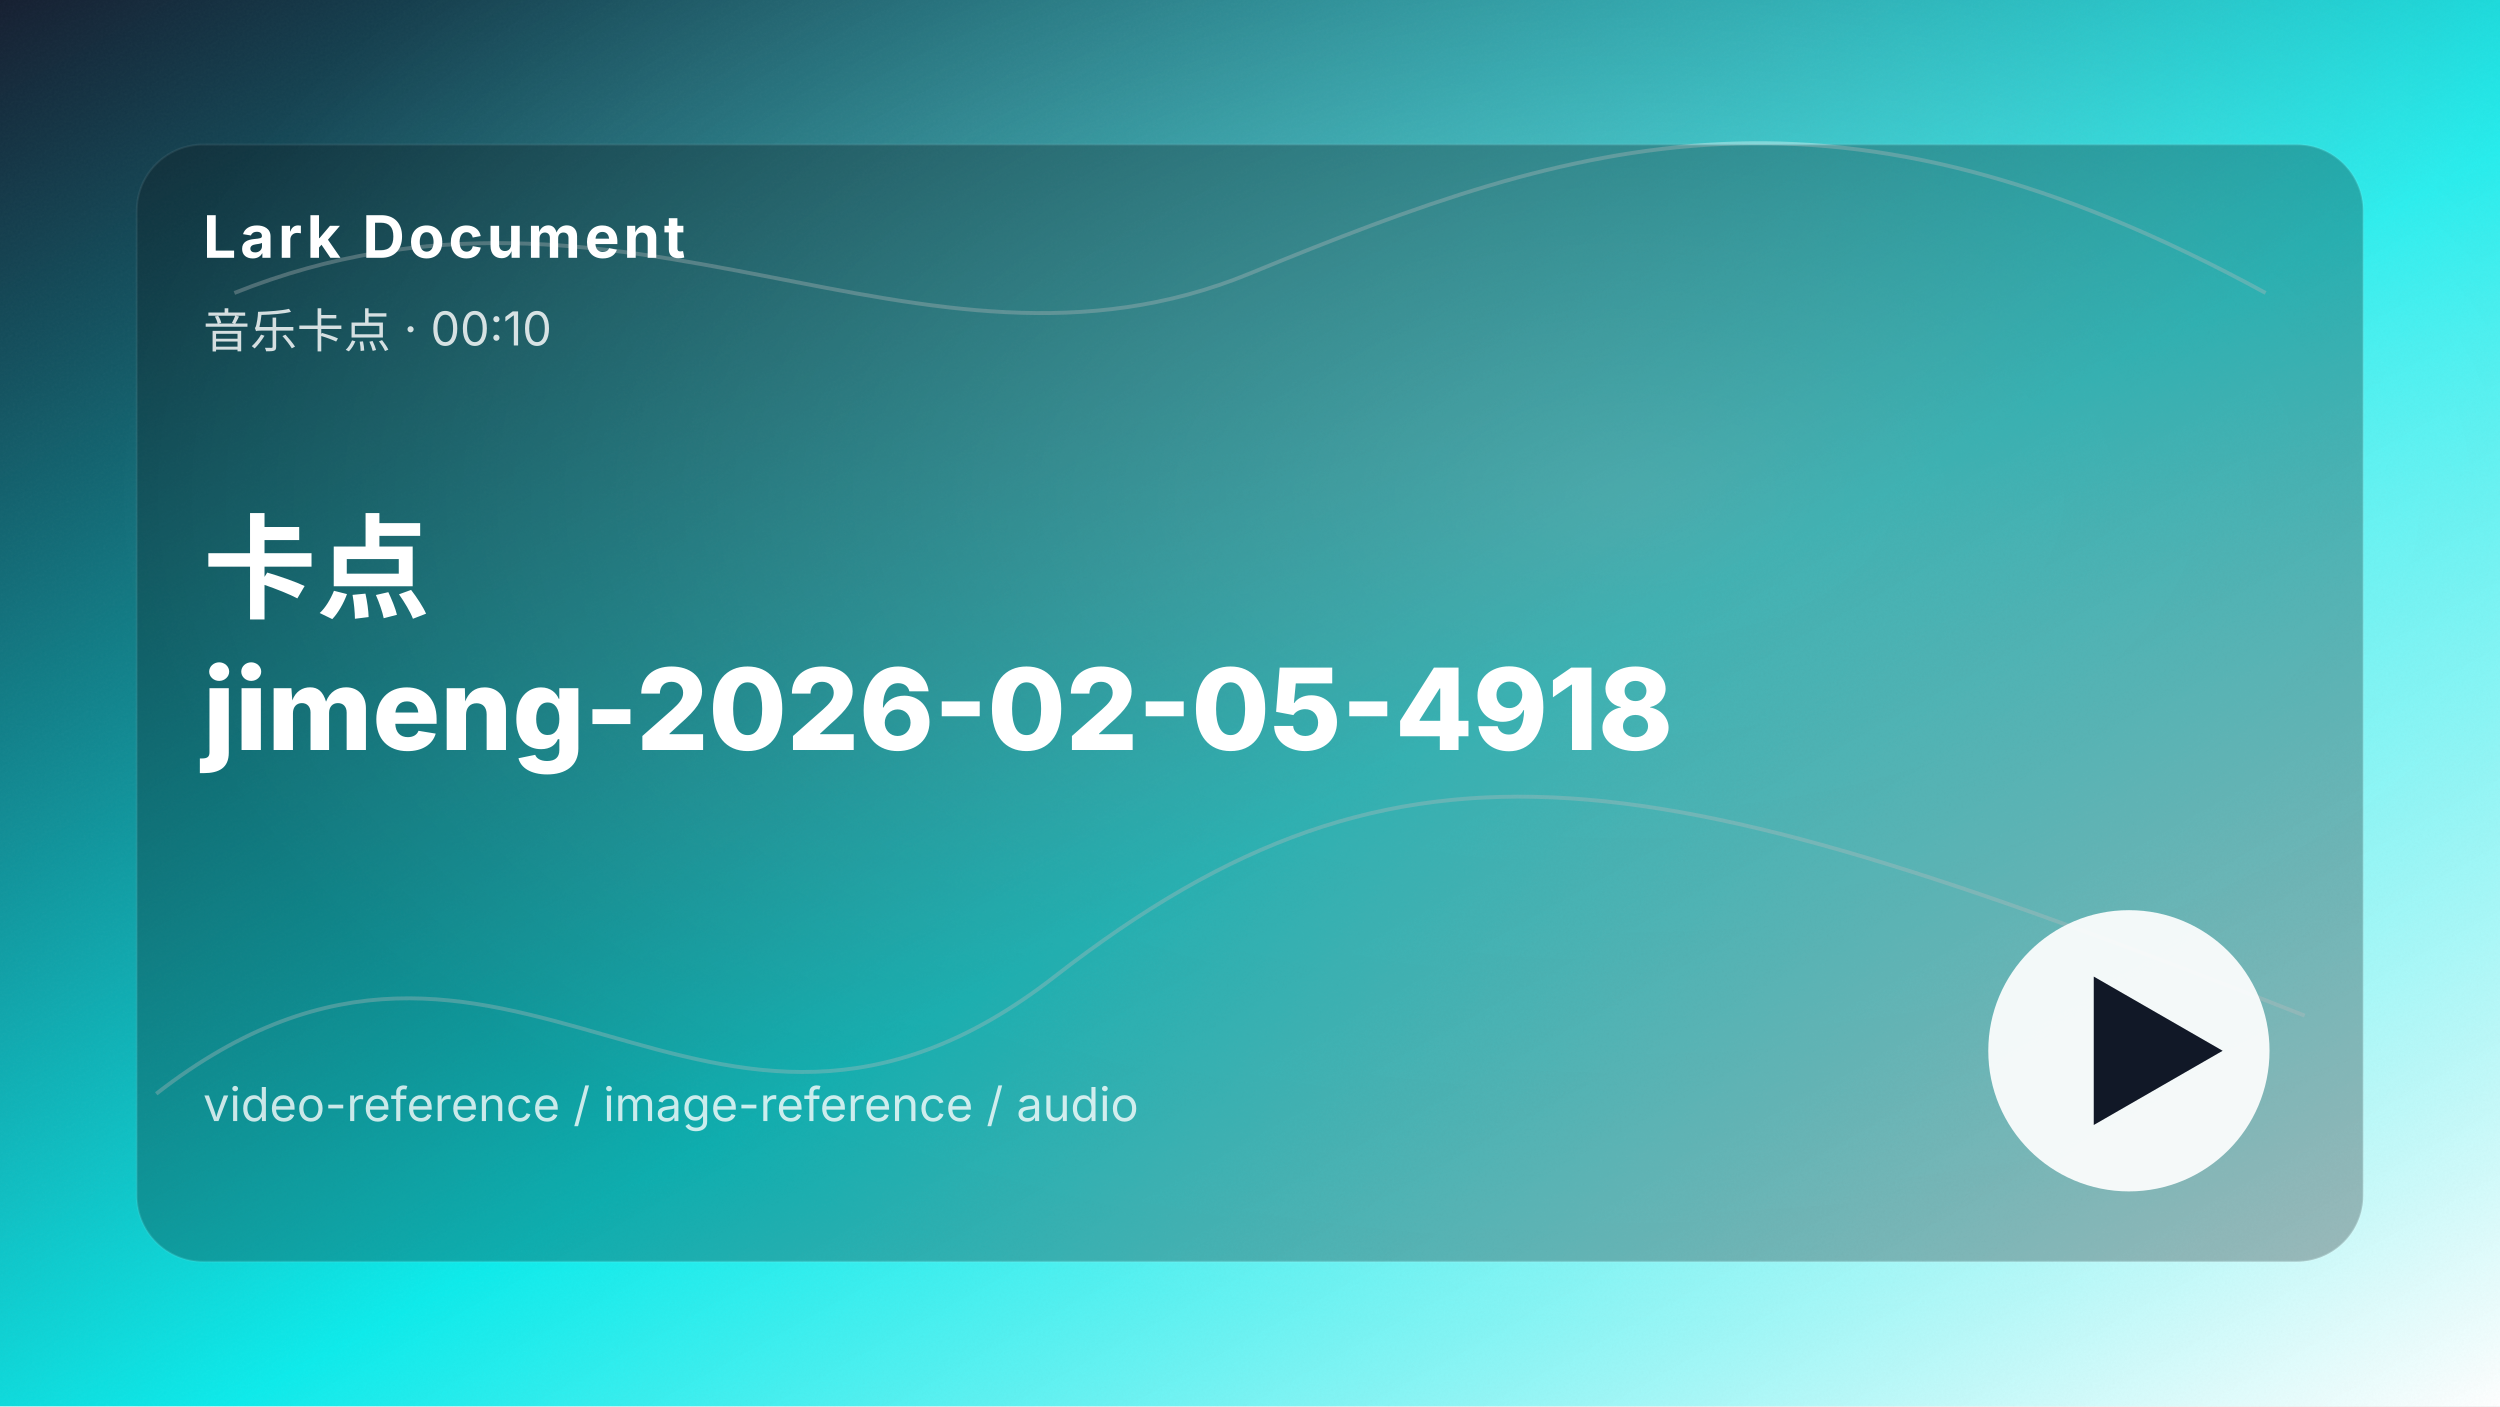
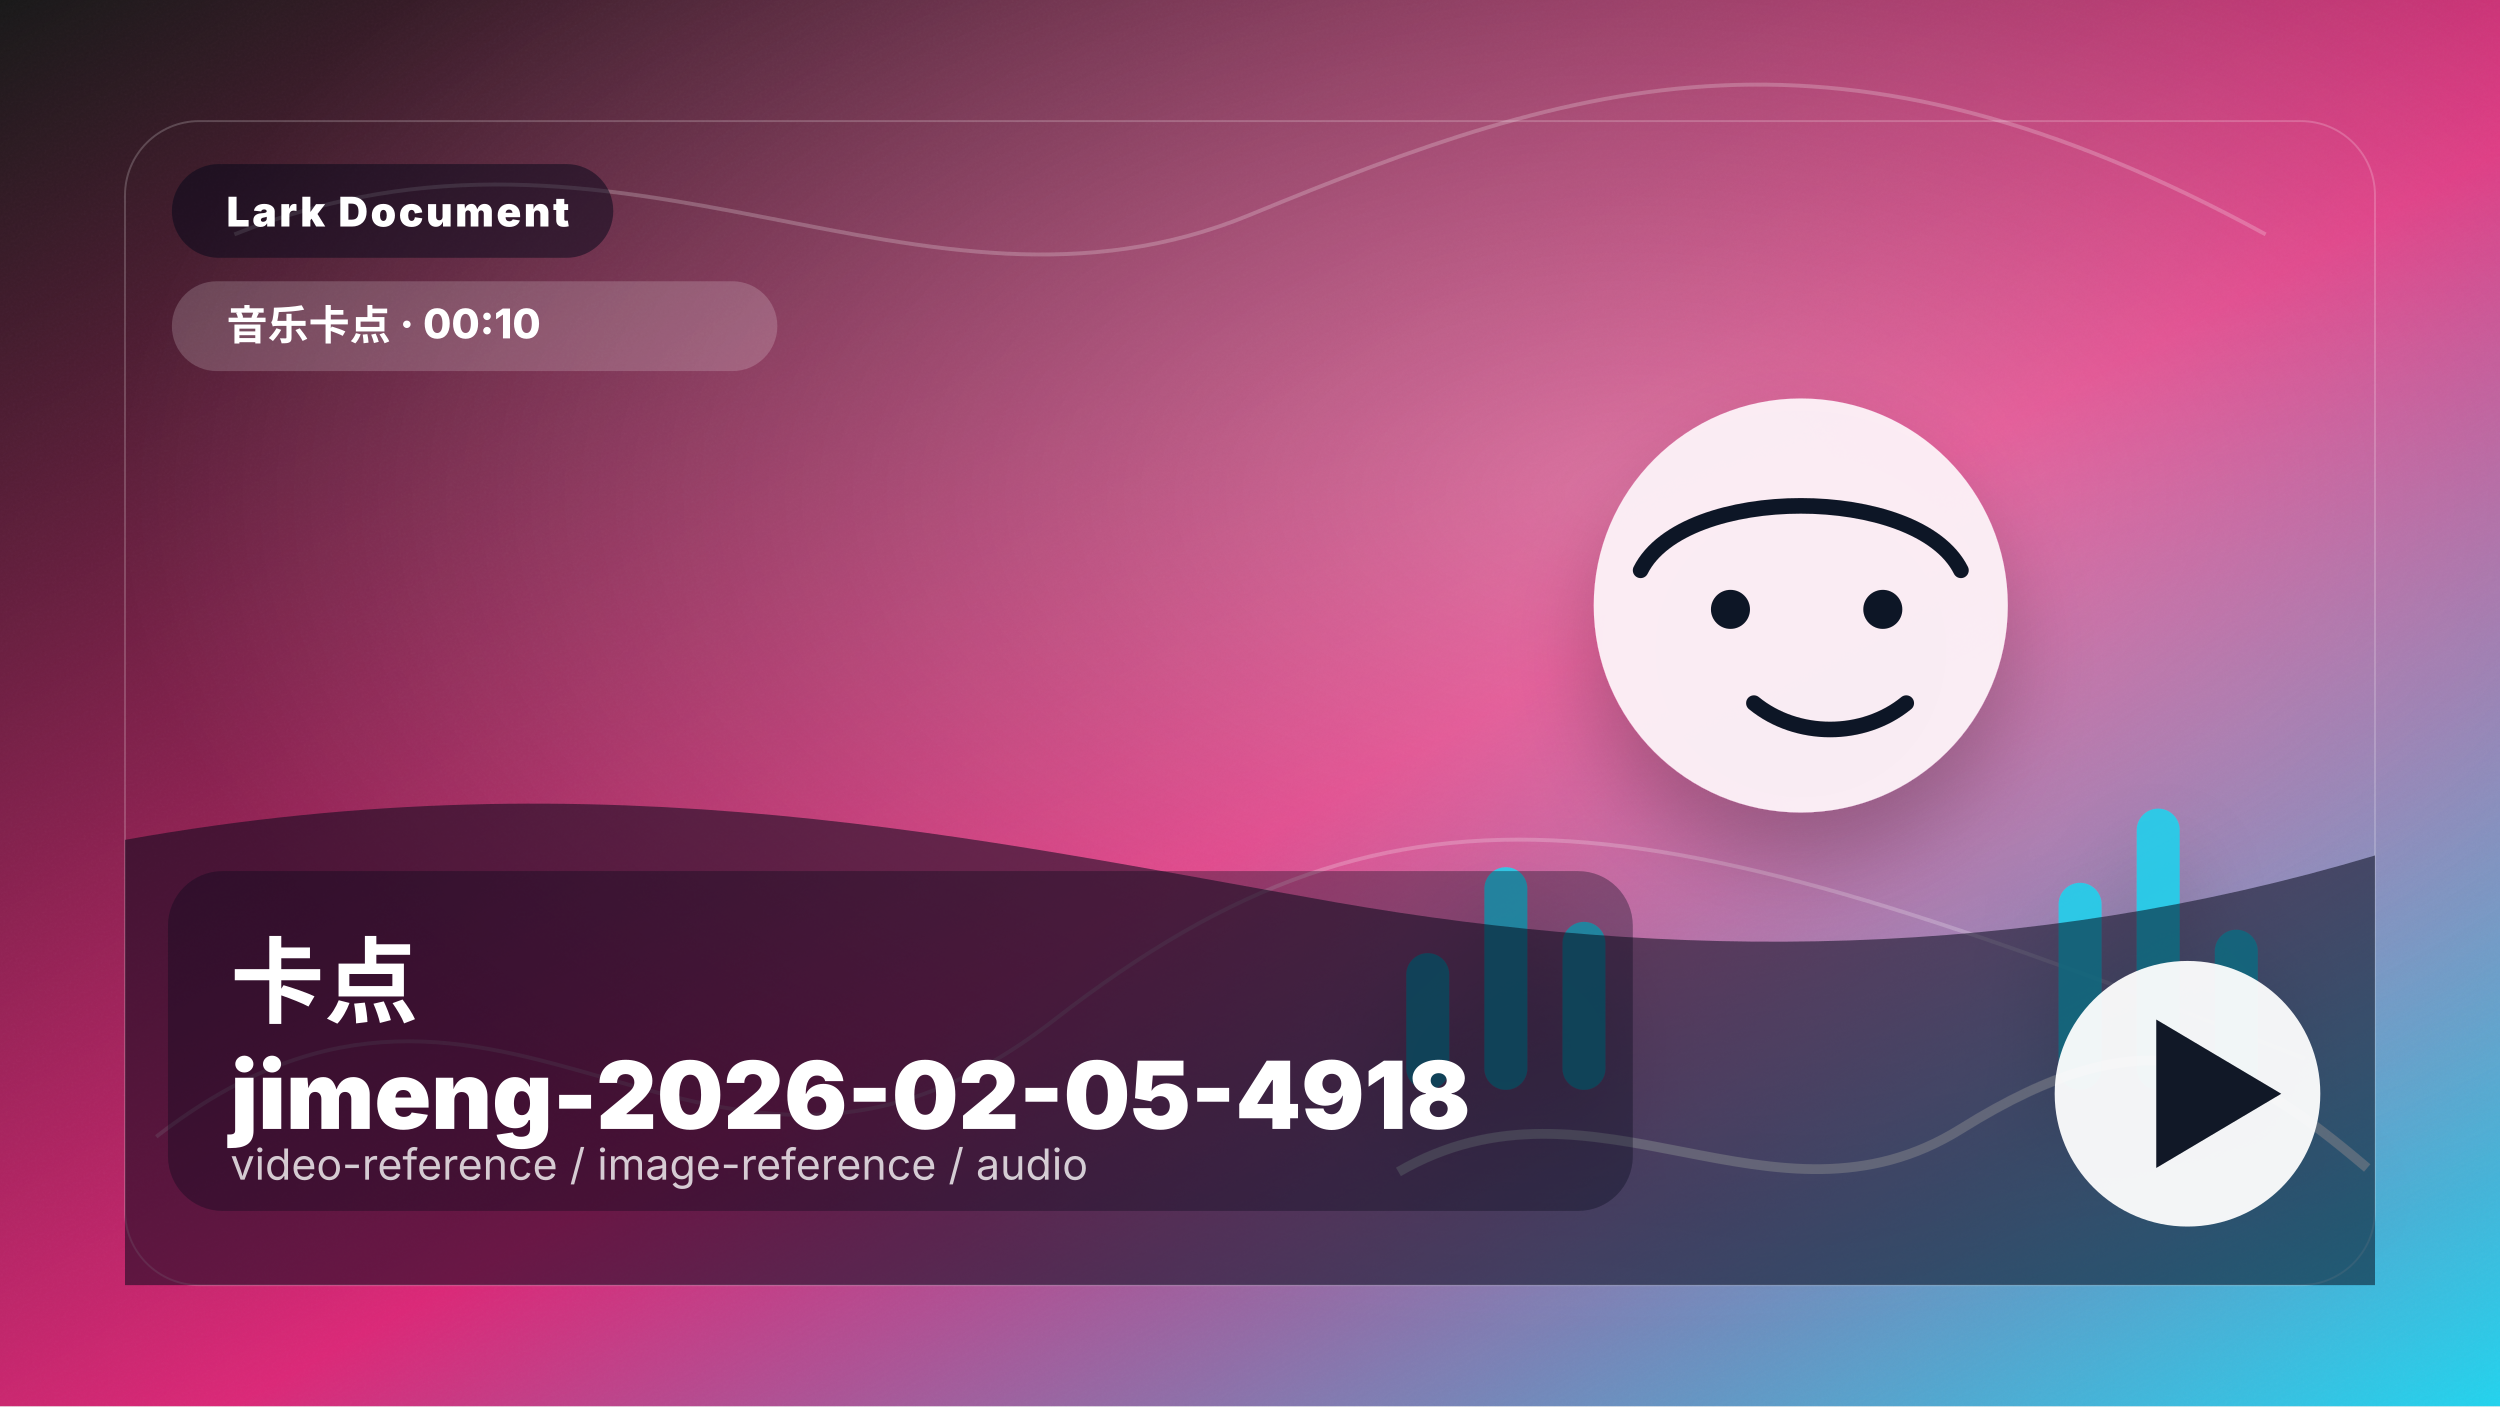
<svg xmlns="http://www.w3.org/2000/svg" width="1280" height="720" viewBox="0 0 1280 720" role="img" aria-label="卡点 jimeng-2026-02-05-4918">
  <defs>
    <linearGradient id="bg" x1="0" y1="0" x2="1" y2="1">
-       <stop offset="0%" stop-color="#141e30" />
-       <stop offset="55%" stop-color="#0cebeb" />
-       <stop offset="100%" stop-color="#fefefe" />
+       <stop offset="0%" stop-color="#171717" />
+       <stop offset="55%" stop-color="#db2777" />
+       <stop offset="100%" stop-color="#22d3ee" />
    </linearGradient>
    <radialGradient id="light" cx="65%" cy="35%" r="60%">
      <stop offset="0%" stop-color="#ffffff" stop-opacity="0.35" />
      <stop offset="100%" stop-color="#ffffff" stop-opacity="0" />
    </radialGradient>
    <filter id="grain">
      <feTurbulence type="fractalNoise" baseFrequency="0.8" numOctaves="2" stitchTiles="stitch" />
      <feColorMatrix type="saturate" values="0" />
      <feComponentTransfer>
        <feFuncA type="table" tableValues="0 0.12" />
      </feComponentTransfer>
    </filter>
+     <filter id="softShadow" x="-20%" y="-20%" width="140%" height="140%">
+       <feDropShadow dx="0" dy="24" stdDeviation="22" flood-color="#000000" flood-opacity="0.24" />
+     </filter>
  </defs>
  <rect width="1280" height="720" fill="url(#bg)" />
  <rect width="1280" height="720" fill="url(#light)" />
  <rect width="1280" height="720" filter="url(#grain)" opacity="0.32" />
-   <g opacity="0.34" fill="none" stroke="#fff" stroke-width="2">
-     <path d="M80 560 C260 420 360 640 540 500 S850 390 1180 520" />
-     <path d="M120 150 C320 70 470 210 640 140 S940 30 1160 150" />
+   <g opacity="0.22" fill="none" stroke="#fff" stroke-width="2">
+     <path d="M80 582 C260 442 360 662 540 522 S850 412 1180 542" />
+     <path d="M120 120 C320 40 470 180 640 110 S940 0 1160 120" />
  </g>
-   <rect x="70" y="74" width="1140" height="572" rx="34" fill="#0b0f12" opacity="0.28" stroke="#fff" stroke-opacity="0.24" />
-   <text x="104" y="132" fill="#ffffff" font-family="Inter, Arial, sans-serif" font-size="30" font-weight="700" letter-spacing="2">Lark Document</text>
-   <text x="104" y="178" fill="#ffffff" opacity="0.82" font-family="Inter, Arial, sans-serif" font-size="24">音乐卡点 · 00:10</text>
-   <text x="104" y="312" fill="#ffffff" font-family="Inter, Arial, sans-serif" font-size="58" font-weight="800">卡点</text>
-   <text x="104" y="384" fill="#ffffff" font-family="Inter, Arial, sans-serif" font-size="58" font-weight="800">jimeng-2026-02-05-4918</text>
-   <text x="104" y="574" fill="#ffffff" opacity="0.78" font-family="Inter, Arial, sans-serif" font-size="24">video-reference / image-reference / audio</text>
-   <circle cx="1090" cy="538" r="72" fill="#ffffff" opacity="0.92" />
-   <path d="M1072 500 L1072 576 L1138 538 Z" fill="#111827" />
+   <g filter="url(#softShadow)">
+     <g transform="translate(672 122)">
+       <circle cx="250" cy="188" r="106" fill="#fdf2f8" opacity="0.95" />
+       <path d="M168 170 C190 126 310 126 332 170" fill="none" stroke="#111827" stroke-width="8" stroke-linecap="round" />
+       <circle cx="214" cy="190" r="10" fill="#111827" />
+       <circle cx="292" cy="190" r="10" fill="#111827" />
+       <path d="M226 238 C248 256 282 256 304 238" fill="none" stroke="#111827" stroke-width="8" stroke-linecap="round" />
+       <g fill="#22d3ee" opacity="0.86">
+         <rect x="48" y="366" width="22" height="70" rx="11" />
+         <rect x="88" y="322" width="22" height="114" rx="11" />
+         <rect x="128" y="350" width="22" height="86" rx="11" />
+         <rect x="382" y="330" width="22" height="106" rx="11" />
+         <rect x="422" y="292" width="22" height="144" rx="11" />
+         <rect x="462" y="354" width="22" height="82" rx="11" />
+       </g>
+       <path d="M44 478 C144 420 236 516 332 456 S474 420 540 476" fill="none" stroke="#fff" stroke-width="5" opacity="0.58" />
+     </g>
+   </g>
+   <rect x="64" y="62" width="1152" height="596" rx="38" fill="none" stroke="#fff" stroke-opacity="0.2" />
+   <rect x="88" y="84" width="226" height="48" rx="24" fill="#020617" opacity="0.5" />
+   <text x="116" y="116" fill="#ffffff" font-family="Inter, Arial, sans-serif" font-size="21" font-weight="850" letter-spacing="1.3">Lark Document</text>
+   <rect x="88" y="144" width="310" height="46" rx="23" fill="#ffffff" opacity="0.18" />
+   <text x="116" y="174" fill="#ffffff" font-family="Inter, Arial, sans-serif" font-size="21" font-weight="760">音乐卡点 · 00:10</text>
+   <path d="M64 430 C310 386 502 430 684 462 C856 492 1036 492 1216 438 V658 H64 Z" fill="#020617" opacity="0.52" />
+   <rect x="86" y="446" width="750" height="174" rx="28" fill="#020617" opacity="0.34" />
+   <text x="118" y="520" fill="#ffffff" font-family="Inter, Arial, sans-serif" font-size="48" font-weight="850">卡点</text>
+   <text x="118" y="578" fill="#ffffff" font-family="Inter, Arial, sans-serif" font-size="48" font-weight="850">jimeng-2026-02-05-4918</text>
+   <text x="118" y="604" fill="#ffffff" opacity="0.78" font-family="Inter, Arial, sans-serif" font-size="22">video-reference / image-reference / audio</text>
+   <circle cx="1120" cy="560" r="68" fill="#ffffff" opacity="0.94" />
+   <path d="M1104 522 L1104 598 L1168 560 Z" fill="#111827" />
</svg>
